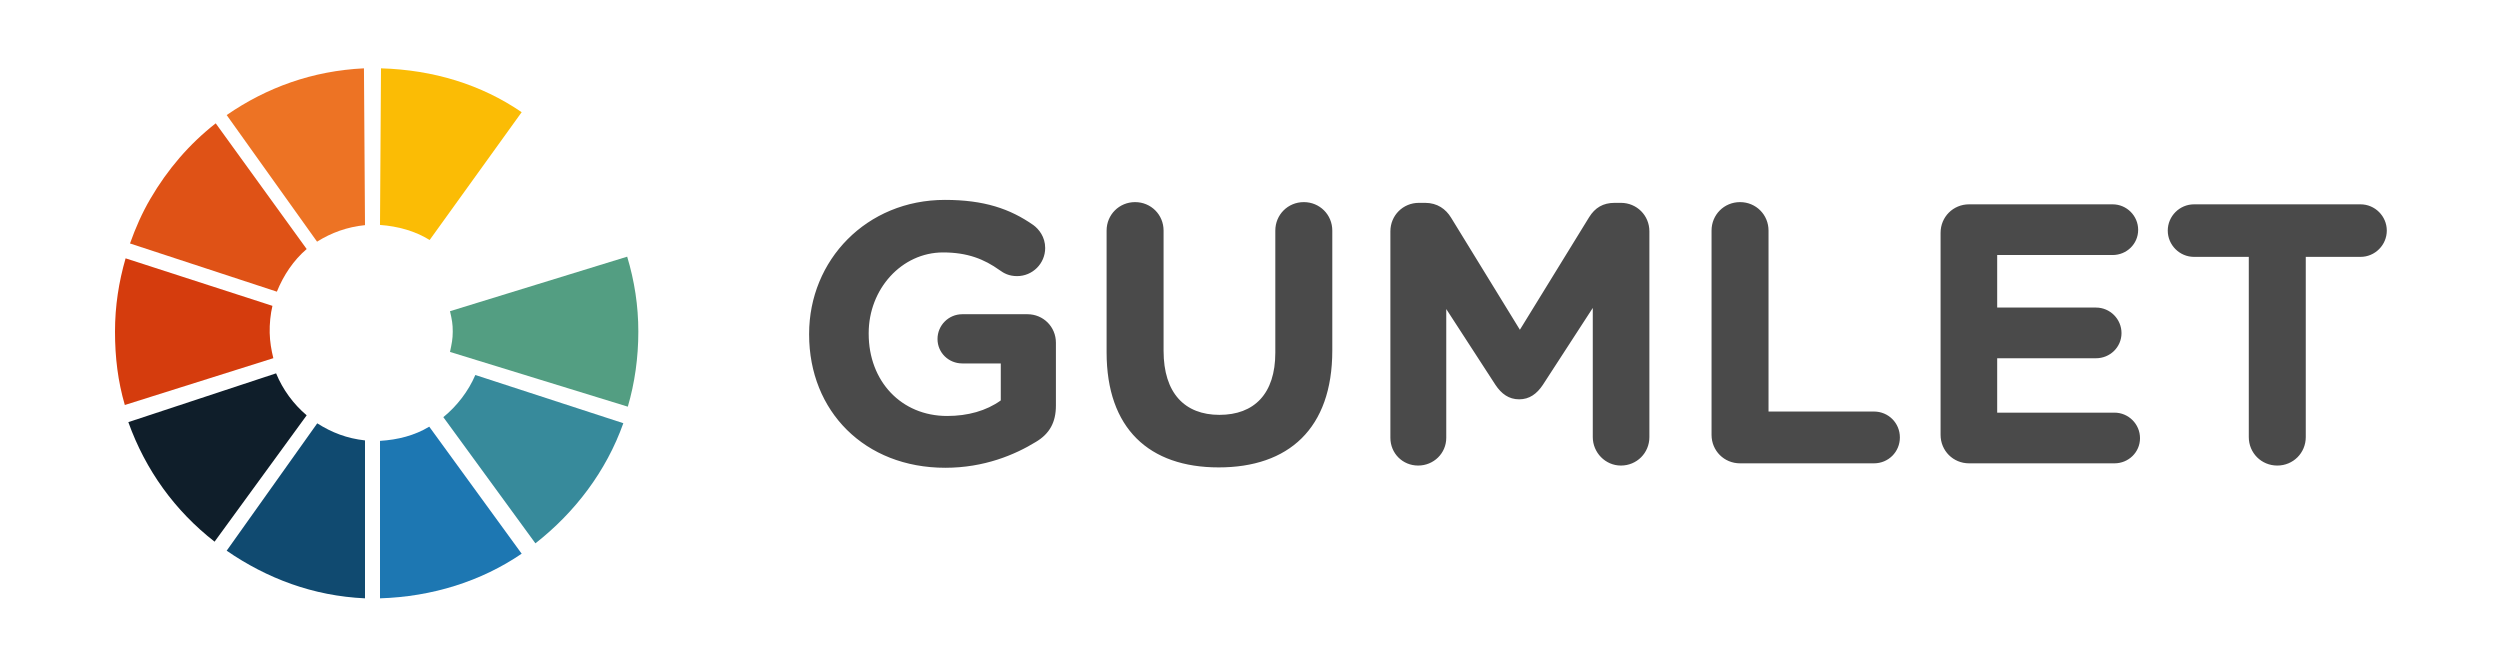
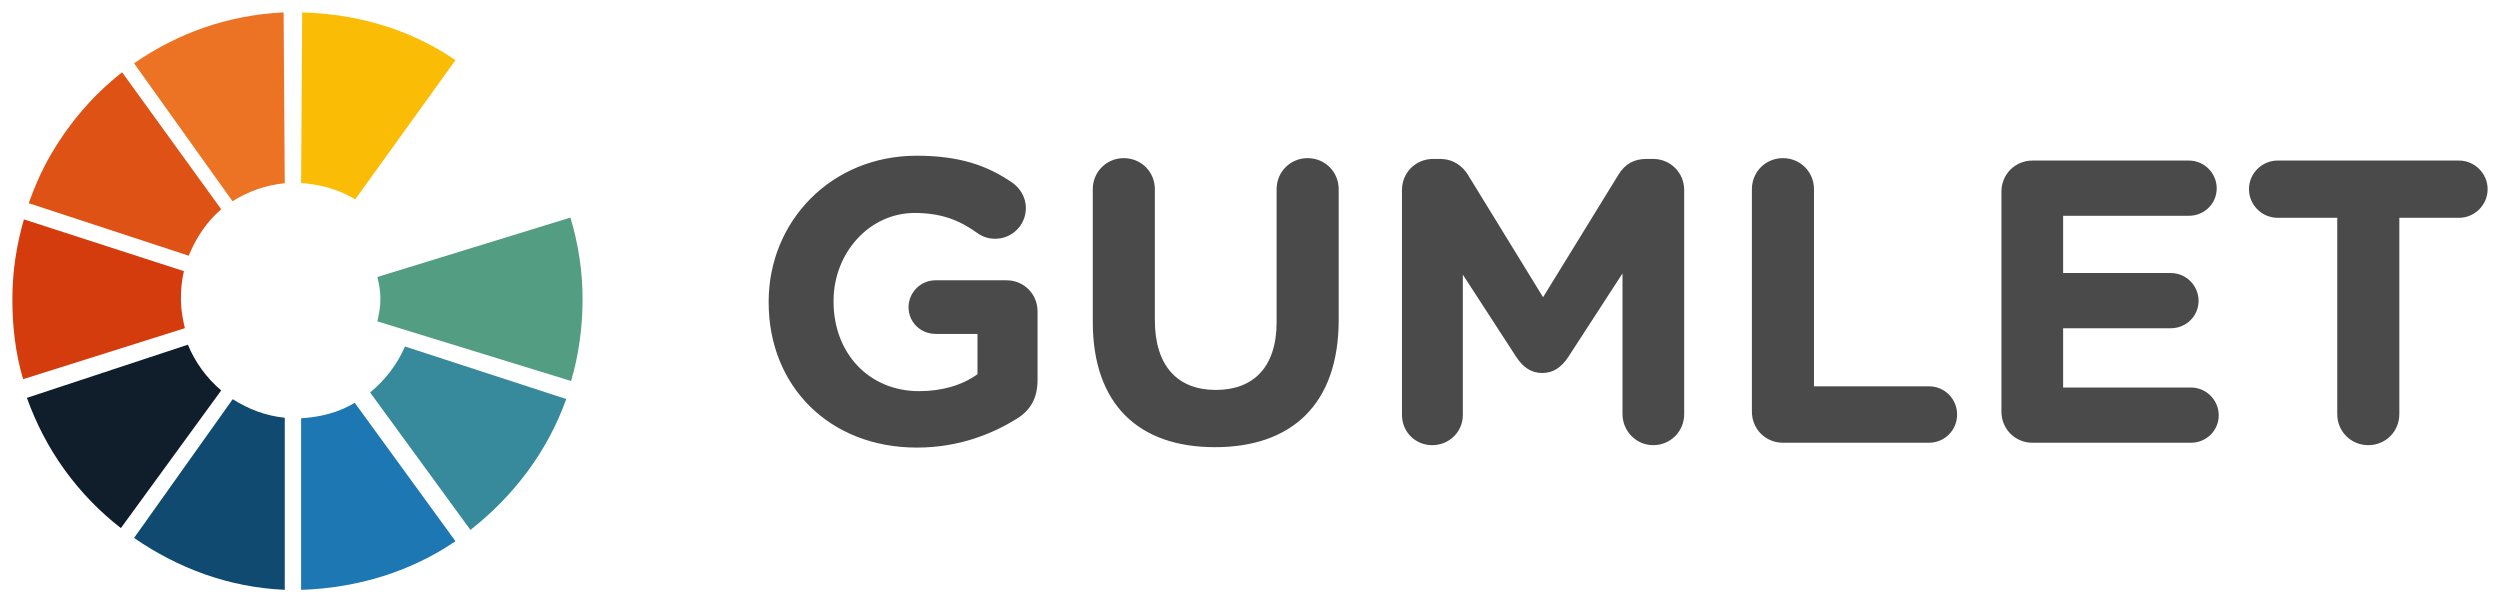
- <svg xmlns="http://www.w3.org/2000/svg" width="1500" height="400" viewBox="0 0 1500 400">
-   <g id="logo-shapes" fill="none" fill-rule="evenodd" stroke="none" stroke-width="1">
-     <g id="Group" transform="translate(69, 41)">
-       <path id="GUMLET" fill="#4A4A4A" d="M498.167 239.664c-48.396 0-81.696-33.966-81.696-79.92v-.444c0-44.178 34.41-80.364 81.474-80.364 23.532 0 39.072 5.328 53.058 15.096 3.33 2.442 7.104 7.104 7.104 13.764 0 9.324-7.548 16.872-16.872 16.872-4.884 0-7.992-1.776-10.434-3.552-9.324-6.66-19.314-10.656-33.966-10.656-24.864 0-44.622 21.978-44.622 48.396v.444c0 28.416 19.536 49.284 47.064 49.284 12.432 0 23.532-3.108 32.19-9.324v-22.2h-23.088c-8.214 0-14.874-6.438-14.874-14.652s6.66-14.874 14.874-14.874h39.072c9.546 0 17.094 7.548 17.094 17.094v37.74c0 9.99-3.774 16.872-11.988 21.756-12.654 7.77-31.08 15.54-54.39 15.54m164.058-.222c-41.736 0-67.266-23.31-67.266-69.042V97.362c0-9.546 7.548-17.094 17.094-17.094s17.094 7.548 17.094 17.094v72.15c0 25.308 12.654 38.406 33.522 38.406s33.522-12.654 33.522-37.296v-73.26c0-9.546 7.548-17.094 17.094-17.094s17.094 7.548 17.094 17.094v71.928c0 47.064-26.418 70.152-68.154 70.152m103.008-17.76V97.806c0-9.546 7.548-17.094 17.094-17.094h3.774c7.326 0 12.432 3.774 15.54 8.88l41.292 67.266 41.514-67.488c3.552-5.772 8.436-8.658 15.318-8.658h3.774c9.546 0 17.094 7.548 17.094 17.094v123.432c0 9.546-7.548 17.094-17.094 17.094-9.324 0-16.872-7.77-16.872-17.094V143.76l-29.97 46.176c-3.552 5.328-7.992 8.658-14.208 8.658s-10.656-3.33-14.208-8.658l-29.526-45.51v77.256c0 9.324-7.548 16.65-16.872 16.65s-16.65-7.326-16.65-16.65m192.696-1.776V97.362c0-9.546 7.548-17.094 17.094-17.094s17.094 7.548 17.094 17.094V205.92h63.27c8.658 0 15.54 6.882 15.54 15.54s-6.882 15.54-15.54 15.54h-80.364c-9.546 0-17.094-7.548-17.094-17.094M1112.441 237c-9.546 0-17.094-7.548-17.094-17.094V98.694c0-9.546 7.548-17.094 17.094-17.094h86.136c8.436 0 15.318 6.882 15.318 15.318s-6.882 15.096-15.318 15.096h-69.264v31.524h59.274c8.436 0 15.318 6.882 15.318 15.318s-6.882 15.096-15.318 15.096h-59.274v32.634h70.374c8.436 0 15.318 6.882 15.318 15.318S1208.123 237 1199.687 237zm167.832-15.762V113.124h-32.856c-8.658 0-15.762-7.104-15.762-15.762s7.104-15.762 15.762-15.762h99.9c8.658 0 15.762 7.104 15.762 15.762s-7.104 15.762-15.762 15.762h-32.856v108.114c0 9.546-7.548 17.094-17.094 17.094s-17.094-7.548-17.094-17.094" />
-       <g id="footer-logo" fill-rule="nonzero">
-         <path id="Shape" fill="#104A70" d="M121.343 213 67 289.43c24.138 16.576 51.733 27.15 83 28.57v-94.753c-10.88-1.204-19.862-4.68-28.657-10.247" />
-         <path id="Shape" fill="#ED7324" d="M150 94.087 149.371 0C118.485 1.492 91.04 11.466 67 28.03L121.232 104c8.605-5.39 18.07-8.837 28.768-9.913" />
-         <path id="Shape" fill="#FBBC05" d="M244 26.309C219.643 9.664 191.054.932 159.597 0L159 93.966c10.808.782 21.056 3.629 29.789 9.034z" />
-         <path id="Shape" fill="#0F1E2A" d="M96.657 183 8 212.28c10.359 28.91 28.035 53.25 51.748 71.72L115 208.189c-7.954-6.76-14.31-15.372-18.343-25.189" />
-         <path id="Shape" fill="#DF5216" d="M115 108.416 60.434 33c-15.92 12.469-28.907 27.645-39.186 45.24-5.007 8.573-8.87 17.343-12.248 26.84L97.117 134c3.995-9.859 9.96-18.78 17.883-25.584" />
-         <path id="Shape" fill="#D53C0D" d="M92.816 158.718c-.126-5.461.465-11.26 1.65-16.209L6.358 114C2.277 128.14 0 142.542 0 158c0 15.548 1.77 29.792 5.89 44L95 173.907c-1.222-5.023-2.057-9.728-2.184-15.19" />
-         <path id="Shape" fill="#378A9B" d="M197 209.293 252.243 285c23.664-18.513 42.462-43.142 52.757-72.077L216.194 184c-4.165 9.763-11.019 18.63-19.194 25.293" />
-         <path id="Shape" fill="#1D77B2" d="M159 223.523V318c31.352-.969 60.747-10.237 85-26.783L188.546 215c-8.801 5.315-18.771 7.86-29.546 8.523" />
-         <path id="Shape" fill="#539E82" d="M307.309 113 201 145.719c1.189 5.17 1.664 7.719 1.649 12.278-.016 4.56-.574 6.976-1.649 12.164L307.685 203c4.175-14.22 6.315-29.464 6.315-45 .008-15.619-2.334-30.468-6.691-45" />
+ <svg xmlns="http://www.w3.org/2000/svg" viewBox="62.185 34.185 1376.71 331.631">
+   <g fill="none" fill-rule="evenodd" stroke="none" stroke-width="1">
+     <g transform="translate(69, 41)">
+       <path fill="#4A4A4A" d="M498.167 239.664c-48.396 0-81.696-33.966-81.696-79.92v-.444c0-44.178 34.41-80.364 81.474-80.364 23.532 0 39.072 5.328 53.058 15.096 3.33 2.442 7.104 7.104 7.104 13.764 0 9.324-7.548 16.872-16.872 16.872-4.884 0-7.992-1.776-10.434-3.552-9.324-6.66-19.314-10.656-33.966-10.656-24.864 0-44.622 21.978-44.622 48.396v.444c0 28.416 19.536 49.284 47.064 49.284 12.432 0 23.532-3.108 32.19-9.324v-22.2h-23.088c-8.214 0-14.874-6.438-14.874-14.652s6.66-14.874 14.874-14.874h39.072c9.546 0 17.094 7.548 17.094 17.094v37.74c0 9.99-3.774 16.872-11.988 21.756-12.654 7.77-31.08 15.54-54.39 15.54m164.058-.222c-41.736 0-67.266-23.31-67.266-69.042V97.362c0-9.546 7.548-17.094 17.094-17.094s17.094 7.548 17.094 17.094v72.15c0 25.308 12.654 38.406 33.522 38.406s33.522-12.654 33.522-37.296v-73.26c0-9.546 7.548-17.094 17.094-17.094s17.094 7.548 17.094 17.094v71.928c0 47.064-26.418 70.152-68.154 70.152m103.008-17.76V97.806c0-9.546 7.548-17.094 17.094-17.094h3.774c7.326 0 12.432 3.774 15.54 8.88l41.292 67.266 41.514-67.488c3.552-5.772 8.436-8.658 15.318-8.658h3.774c9.546 0 17.094 7.548 17.094 17.094v123.432c0 9.546-7.548 17.094-17.094 17.094-9.324 0-16.872-7.77-16.872-17.094V143.76l-29.97 46.176c-3.552 5.328-7.992 8.658-14.208 8.658s-10.656-3.33-14.208-8.658l-29.526-45.51v77.256c0 9.324-7.548 16.65-16.872 16.65s-16.65-7.326-16.65-16.65m192.696-1.776V97.362c0-9.546 7.548-17.094 17.094-17.094s17.094 7.548 17.094 17.094V205.92h63.27c8.658 0 15.54 6.882 15.54 15.54s-6.882 15.54-15.54 15.54h-80.364c-9.546 0-17.094-7.548-17.094-17.094M1112.441 237c-9.546 0-17.094-7.548-17.094-17.094V98.694c0-9.546 7.548-17.094 17.094-17.094h86.136c8.436 0 15.318 6.882 15.318 15.318s-6.882 15.096-15.318 15.096h-69.264v31.524h59.274c8.436 0 15.318 6.882 15.318 15.318s-6.882 15.096-15.318 15.096h-59.274v32.634h70.374c8.436 0 15.318 6.882 15.318 15.318S1208.123 237 1199.687 237zm167.832-15.762V113.124h-32.856c-8.658 0-15.762-7.104-15.762-15.762s7.104-15.762 15.762-15.762h99.9c8.658 0 15.762 7.104 15.762 15.762s-7.104 15.762-15.762 15.762h-32.856v108.114c0 9.546-7.548 17.094-17.094 17.094s-17.094-7.548-17.094-17.094" />
+       <g fill-rule="nonzero">
+         <path fill="#104A70" d="M121.343 213 67 289.43c24.138 16.576 51.733 27.15 83 28.57v-94.753c-10.88-1.204-19.862-4.68-28.657-10.247" />
+         <path fill="#ED7324" d="M150 94.087 149.371 0C118.485 1.492 91.04 11.466 67 28.03L121.232 104c8.605-5.39 18.07-8.837 28.768-9.913" />
+         <path fill="#FBBC05" d="M244 26.309C219.643 9.664 191.054.932 159.597 0L159 93.966c10.808.782 21.056 3.629 29.789 9.034z" />
+         <path fill="#0F1E2A" d="M96.657 183 8 212.28c10.359 28.91 28.035 53.25 51.748 71.72L115 208.189c-7.954-6.76-14.31-15.372-18.343-25.189" />
+         <path fill="#DF5216" d="M115 108.416 60.434 33c-15.92 12.469-28.907 27.645-39.186 45.24-5.007 8.573-8.87 17.343-12.248 26.84L97.117 134c3.995-9.859 9.96-18.78 17.883-25.584" />
+         <path fill="#D53C0D" d="M92.816 158.718c-.126-5.461.465-11.26 1.65-16.209L6.358 114C2.277 128.14 0 142.542 0 158c0 15.548 1.77 29.792 5.89 44L95 173.907c-1.222-5.023-2.057-9.728-2.184-15.19" />
+         <path fill="#378A9B" d="M197 209.293 252.243 285c23.664-18.513 42.462-43.142 52.757-72.077L216.194 184c-4.165 9.763-11.019 18.63-19.194 25.293" />
+         <path fill="#1D77B2" d="M159 223.523V318c31.352-.969 60.747-10.237 85-26.783L188.546 215c-8.801 5.315-18.771 7.86-29.546 8.523" />
+         <path fill="#539E82" d="M307.309 113 201 145.719c1.189 5.17 1.664 7.719 1.649 12.278-.016 4.56-.574 6.976-1.649 12.164L307.685 203c4.175-14.22 6.315-29.464 6.315-45 .008-15.619-2.334-30.468-6.691-45" />
      </g>
    </g>
  </g>
</svg>
